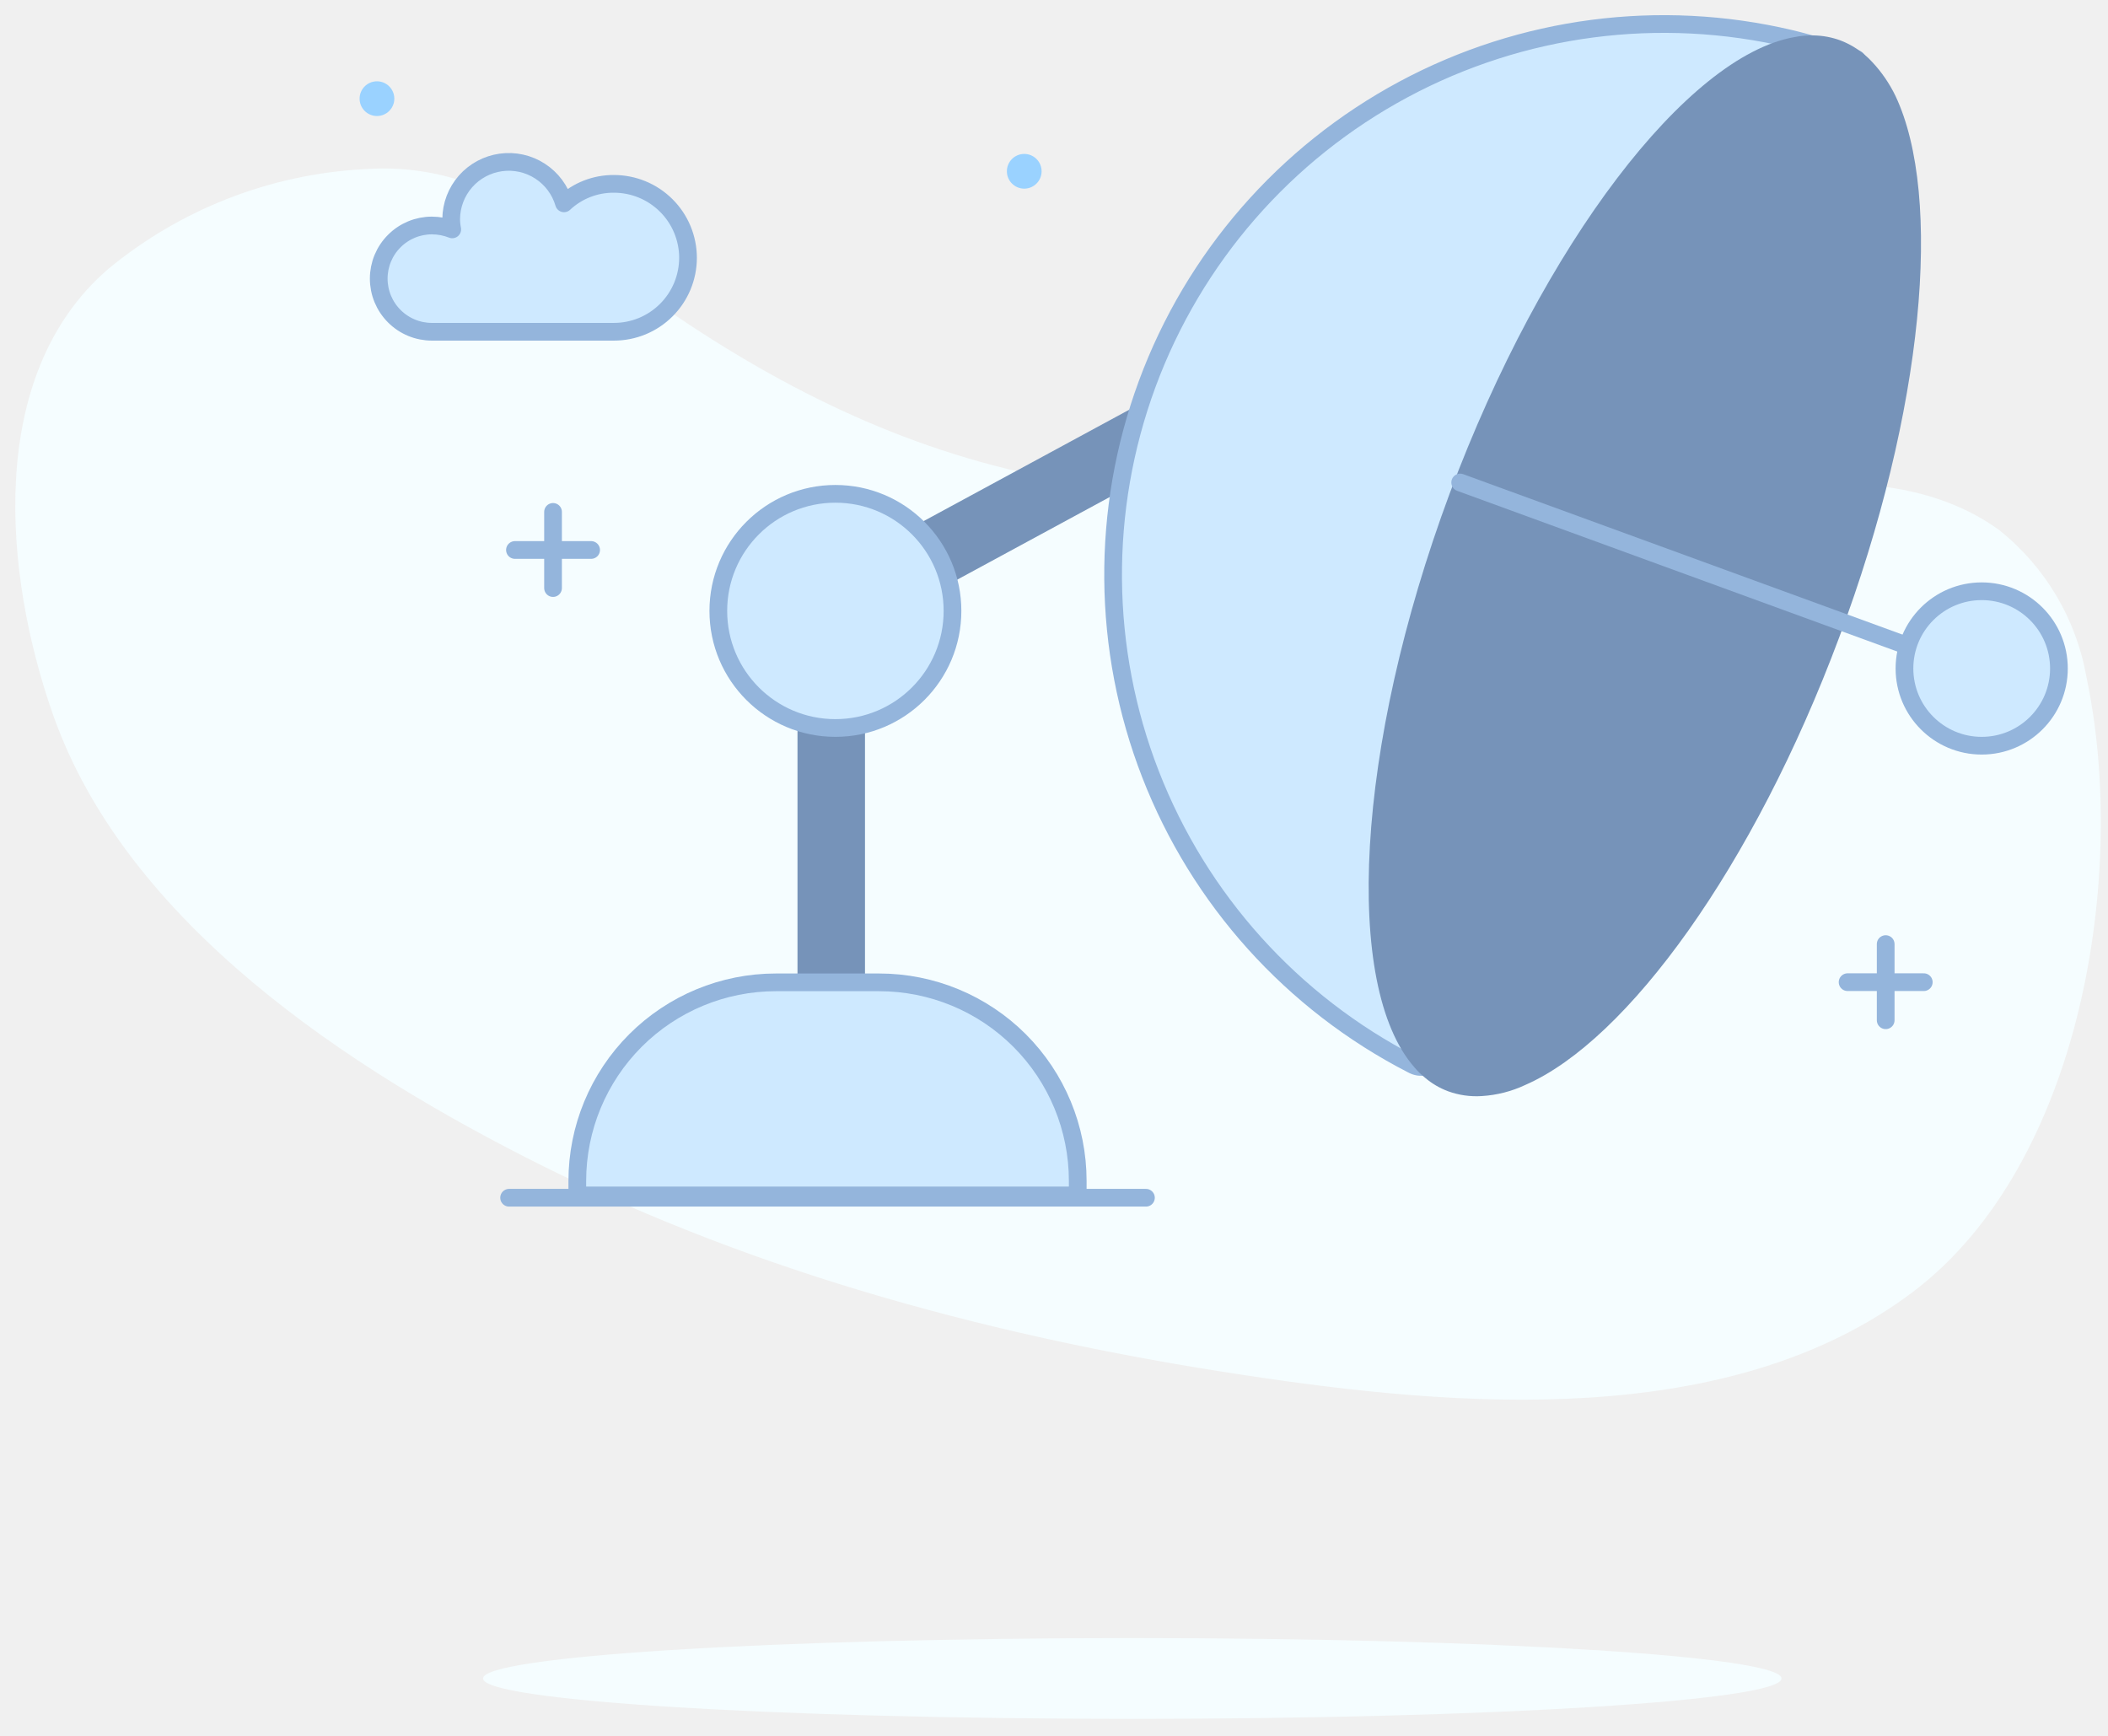
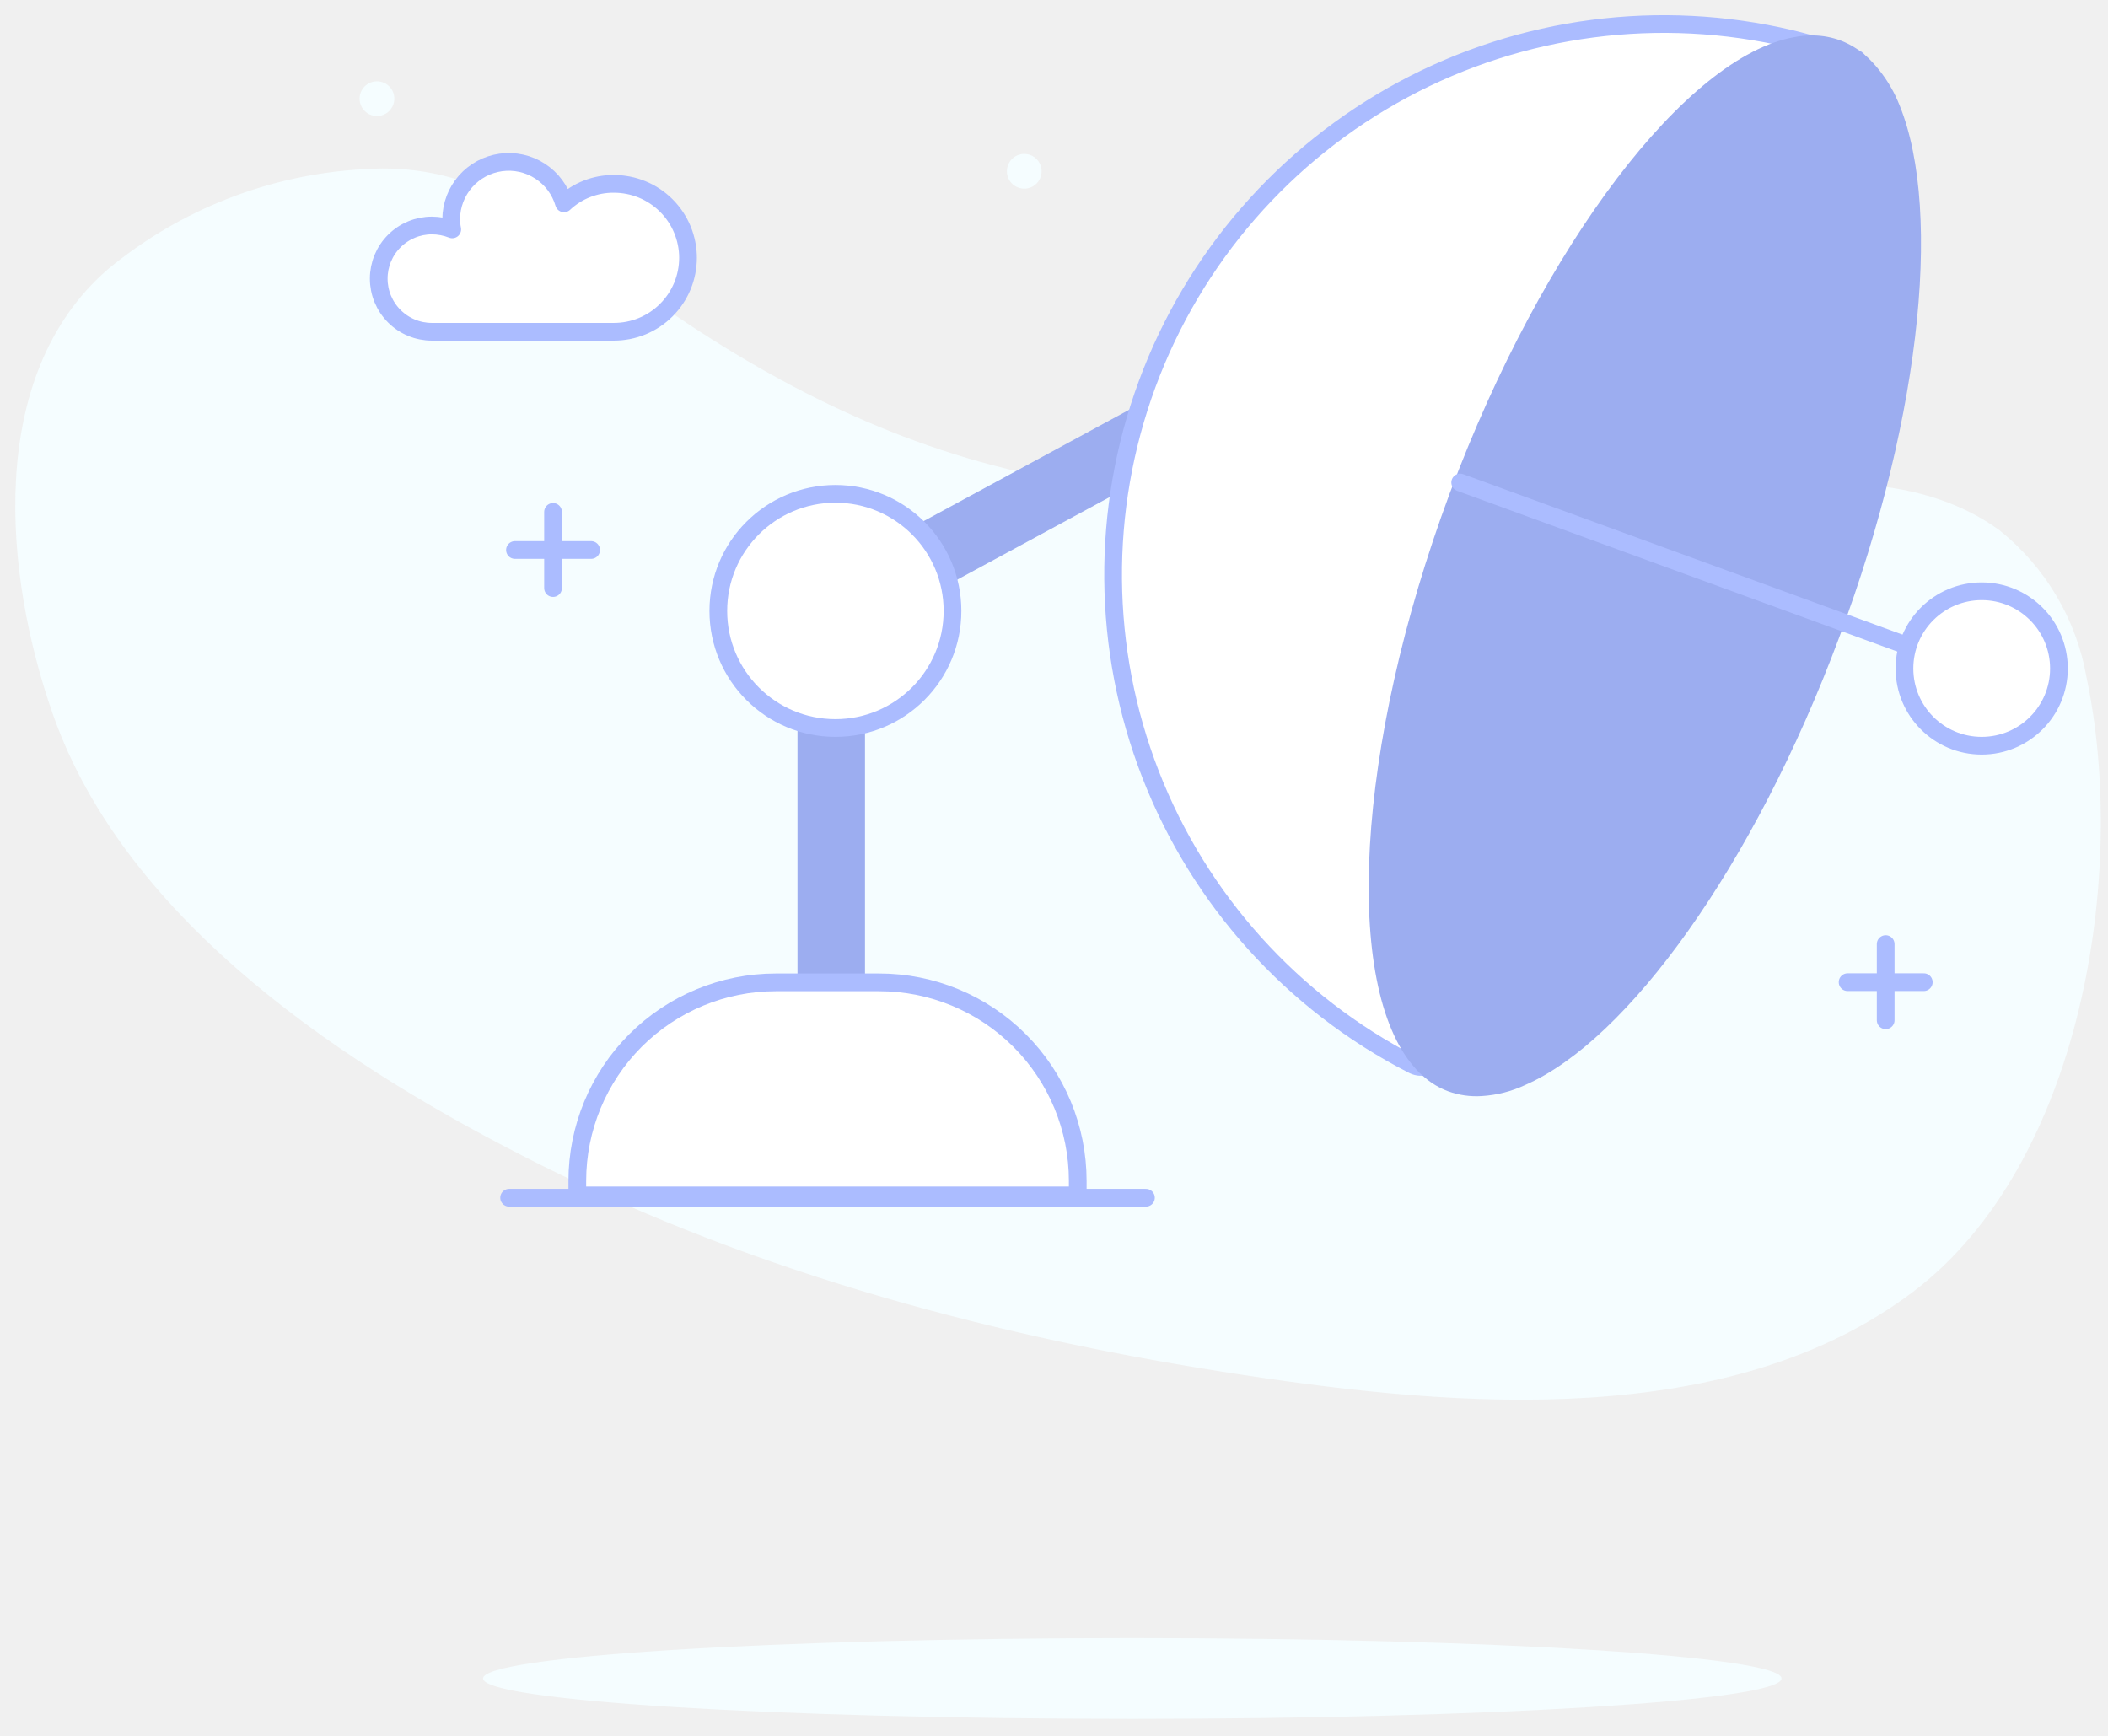
<svg xmlns="http://www.w3.org/2000/svg" width="119" height="98" viewBox="0 0 119 98" fill="none">
  <path d="M80.18 28.63C71.82 28.63 63.32 28.3 55.36 26.08C47.4 23.86 40.42 19.71 34 14.85C29.81 11.68 26 9.17 20.57 9.55C15.257 9.83 10.176 11.815 6.08 15.21C-0.83 21.21 0.22 32.44 2.98 40.31C7.13 52.16 19.77 60.39 30.51 65.76C42.92 71.96 56.51 75.56 70.22 77.63C82.22 79.45 97.59 80.77 107.97 72.95C117.51 65.76 120.13 49.35 117.79 38.26C117.223 34.986 115.481 32.031 112.89 29.95C106.19 25.06 96.2 28.33 88.67 28.49C85.87 28.55 83 28.62 80.18 28.63Z" fill="#F5FDFF" />
-   <path d="M106.45 53.3V57.6" stroke="#94B5DC" stroke-linecap="round" stroke-linejoin="round" />
-   <path d="M104.3 55.45H108.6" stroke="#94B5DC" stroke-linecap="round" stroke-linejoin="round" />
-   <path d="M31.22 28.9V33.2" stroke="#94B5DC" stroke-linecap="round" stroke-linejoin="round" />
-   <path d="M29.07 31.05H33.37" stroke="#94B5DC" stroke-linecap="round" stroke-linejoin="round" />
-   <path d="M57.82 10.65C58.361 10.65 58.8 10.211 58.8 9.67C58.8 9.129 58.361 8.69 57.82 8.69C57.279 8.69 56.84 9.129 56.84 9.67C56.84 10.211 57.279 10.65 57.82 10.65Z" fill="#9AD2FF" />
-   <path d="M21.28 6.55C21.821 6.55 22.26 6.111 22.26 5.57C22.26 5.029 21.821 4.59 21.28 4.59C20.739 4.59 20.3 5.029 20.3 5.57C20.3 6.111 20.739 6.55 21.28 6.55Z" fill="#9AD2FF" />
+   <path d="M106.45 53.3V57.6" stroke="#ABBCFF" stroke-linecap="round" stroke-linejoin="round" />
+   <path d="M104.3 55.45H108.6" stroke="#ABBCFF" stroke-linecap="round" stroke-linejoin="round" />
+   <path d="M31.22 28.9V33.2" stroke="#ABBCFF" stroke-linecap="round" stroke-linejoin="round" />
+   <path d="M29.07 31.05H33.37" stroke="#ABBCFF" stroke-linecap="round" stroke-linejoin="round" />
+   <path d="M57.82 10.65C58.361 10.65 58.8 10.211 58.8 9.67C58.8 9.129 58.361 8.69 57.82 8.69C57.279 8.69 56.84 9.129 56.84 9.67C56.84 10.211 57.279 10.65 57.82 10.65Z" fill="#F5FDFF" />
+   <path d="M21.28 6.55C21.821 6.55 22.26 6.111 22.26 5.57C22.26 5.029 21.821 4.59 21.28 4.59C20.739 4.59 20.3 5.029 20.3 5.57C20.3 6.111 20.739 6.55 21.28 6.55Z" fill="#F5FDFF" />
  <path d="M63.92 97.04C84.161 97.04 100.57 96.019 100.57 94.76C100.57 93.501 84.161 92.48 63.92 92.48C43.679 92.48 27.27 93.501 27.27 94.76C27.27 96.019 43.679 97.04 63.92 97.04Z" fill="#F5FDFF" />
-   <path d="M48.83 31.4H45.02V57.74H48.83V31.4Z" fill="#7693B9" />
-   <path d="M44.945 33.318L46.76 36.668L68.785 24.735L66.969 21.385L44.945 33.318Z" fill="#7693B9" />
-   <path d="M43.8 55.46H49.63C52.603 55.46 55.455 56.641 57.557 58.743C59.659 60.846 60.84 63.697 60.84 66.67V67.49H32.59V66.67C32.59 63.697 33.771 60.846 35.873 58.743C37.976 56.641 40.827 55.46 43.8 55.46Z" fill="#CEE9FF" stroke="#94B5DC" stroke-linecap="round" stroke-linejoin="round" />
-   <path d="M64.69 67.62H28.74" stroke="#94B5DC" stroke-linecap="round" stroke-linejoin="round" />
-   <path d="M47.16 41.1C50.811 41.1 53.77 38.141 53.77 34.49C53.77 30.839 50.811 27.88 47.16 27.88C43.509 27.88 40.55 30.839 40.55 34.49C40.55 38.141 43.509 41.1 47.16 41.1Z" fill="#CEE9FF" stroke="#94B5DC" stroke-linecap="round" stroke-linejoin="round" />
-   <path d="M83.93 59.68C83.76 59.62 82.48 59.74 82.32 59.68C81.17 59.25 80.76 60.68 79.7 60.09C72.949 56.616 67.702 50.791 64.95 43.714C62.198 36.638 62.131 28.799 64.761 21.676C67.391 14.554 72.537 8.64 79.227 5.05C85.918 1.46 93.691 0.443 101.08 2.19C102.342 2.495 103.584 2.876 104.8 3.33C105.03 3.41 104.47 4.65 104.69 4.73L83.93 59.68Z" fill="#CEE9FF" stroke="#94B5DC" stroke-linecap="round" stroke-linejoin="round" />
-   <path d="M103.82 36C99 48.91 91.88 58.73 86.11 61.25C85.338 61.614 84.503 61.828 83.65 61.88C83.005 61.923 82.358 61.831 81.75 61.61C81.272 61.432 80.828 61.172 80.44 60.84C80.221 60.664 80.02 60.466 79.84 60.25C75.84 55.68 76.49 42.25 81.84 27.85C87.14 13.67 95.26 3.18 101.27 2.1C101.642 2.023 102.021 1.99 102.4 2C102.909 2.011 103.412 2.105 103.89 2.28C104.572 2.54 105.185 2.954 105.68 3.49C106.215 4.059 106.66 4.707 107 5.41C109.69 11.1 108.62 23.18 103.82 36Z" fill="#7693B9" />
-   <path d="M82.43 27.24L113.67 38.65" stroke="#94B5DC" stroke-linecap="round" stroke-linejoin="round" />
-   <path d="M111.87 42.1C114.278 42.1 116.23 40.148 116.23 37.74C116.23 35.332 114.278 33.38 111.87 33.38C109.462 33.38 107.51 35.332 107.51 37.74C107.51 40.148 109.462 42.1 111.87 42.1Z" fill="#CEE9FF" stroke="#94B5DC" stroke-linecap="round" stroke-linejoin="round" />
-   <path d="M38.84 14.55C38.84 15.1 38.731 15.644 38.521 16.152C38.31 16.66 38.001 17.121 37.612 17.509C37.223 17.898 36.761 18.205 36.253 18.415C35.744 18.624 35.2 18.731 34.65 18.73H24.38C23.584 18.73 22.821 18.414 22.259 17.851C21.696 17.289 21.38 16.526 21.38 15.73C21.38 14.934 21.696 14.171 22.259 13.609C22.821 13.046 23.584 12.73 24.38 12.73C24.774 12.731 25.164 12.805 25.53 12.95C25.49 12.756 25.47 12.558 25.47 12.36C25.477 11.58 25.764 10.829 26.279 10.243C26.794 9.658 27.503 9.277 28.275 9.17C29.047 9.063 29.833 9.238 30.487 9.662C31.142 10.086 31.622 10.731 31.84 11.48C32.601 10.767 33.607 10.373 34.65 10.38C35.199 10.379 35.743 10.486 36.25 10.694C36.758 10.903 37.219 11.21 37.608 11.597C37.998 11.984 38.307 12.444 38.518 12.951C38.729 13.458 38.839 14.001 38.84 14.55Z" fill="#CEE9FF" stroke="#94B5DC" stroke-linecap="round" stroke-linejoin="round" />
+   <path d="M48.83 31.4H45.02V57.74H48.83V31.4Z" fill="#9CADF0" />
+   <path d="M44.945 33.318L46.76 36.668L68.785 24.735L66.969 21.385L44.945 33.318Z" fill="#9CADF0" />
+   <path d="M43.8 55.46H49.63C52.603 55.46 55.455 56.641 57.557 58.743C59.659 60.846 60.84 63.697 60.84 66.67V67.49H32.59V66.67C32.59 63.697 33.771 60.846 35.873 58.743C37.976 56.641 40.827 55.46 43.8 55.46Z" fill="white" stroke="#ABBCFF" stroke-linecap="round" stroke-linejoin="round" />
+   <path d="M64.69 67.62H28.74" stroke="#ABBCFF" stroke-linecap="round" stroke-linejoin="round" />
+   <path d="M47.16 41.1C50.811 41.1 53.77 38.141 53.77 34.49C53.77 30.839 50.811 27.88 47.16 27.88C43.509 27.88 40.55 30.839 40.55 34.49C40.55 38.141 43.509 41.1 47.16 41.1Z" fill="white" stroke="#ABBCFF" stroke-linecap="round" stroke-linejoin="round" />
+   <path d="M83.93 59.68C83.76 59.62 82.48 59.74 82.32 59.68C81.17 59.25 80.76 60.68 79.7 60.09C72.949 56.616 67.702 50.791 64.95 43.714C62.198 36.638 62.131 28.799 64.761 21.676C67.391 14.554 72.537 8.64 79.227 5.05C85.918 1.46 93.691 0.443 101.08 2.19C102.342 2.495 103.584 2.876 104.8 3.33C105.03 3.41 104.47 4.65 104.69 4.73L83.93 59.68Z" fill="white" stroke="#ABBCFF" stroke-linecap="round" stroke-linejoin="round" />
+   <path d="M103.82 36C99 48.91 91.88 58.73 86.11 61.25C85.338 61.614 84.503 61.828 83.65 61.88C83.005 61.923 82.358 61.831 81.75 61.61C81.272 61.432 80.828 61.172 80.44 60.84C80.221 60.664 80.02 60.466 79.84 60.25C75.84 55.68 76.49 42.25 81.84 27.85C87.14 13.67 95.26 3.18 101.27 2.1C101.642 2.023 102.021 1.99 102.4 2C102.909 2.011 103.412 2.105 103.89 2.28C104.572 2.54 105.185 2.954 105.68 3.49C106.215 4.059 106.66 4.707 107 5.41C109.69 11.1 108.62 23.18 103.82 36Z" fill="#9CADF0" />
+   <path d="M82.43 27.24L113.67 38.65" stroke="#ABBCFF" stroke-linecap="round" stroke-linejoin="round" />
+   <path d="M111.87 42.1C114.278 42.1 116.23 40.148 116.23 37.74C116.23 35.332 114.278 33.38 111.87 33.38C109.462 33.38 107.51 35.332 107.51 37.74C107.51 40.148 109.462 42.1 111.87 42.1Z" fill="white" stroke="#ABBCFF" stroke-linecap="round" stroke-linejoin="round" />
+   <path d="M38.84 14.55C38.84 15.1 38.731 15.644 38.521 16.152C38.31 16.66 38.001 17.121 37.612 17.509C37.223 17.898 36.761 18.205 36.253 18.415C35.744 18.624 35.2 18.731 34.65 18.73H24.38C23.584 18.73 22.821 18.414 22.259 17.851C21.696 17.289 21.38 16.526 21.38 15.73C21.38 14.934 21.696 14.171 22.259 13.609C22.821 13.046 23.584 12.73 24.38 12.73C24.774 12.731 25.164 12.805 25.53 12.95C25.49 12.756 25.47 12.558 25.47 12.36C25.477 11.58 25.764 10.829 26.279 10.243C26.794 9.658 27.503 9.277 28.275 9.17C29.047 9.063 29.833 9.238 30.487 9.662C31.142 10.086 31.622 10.731 31.84 11.48C32.601 10.767 33.607 10.373 34.65 10.38C35.199 10.379 35.743 10.486 36.25 10.694C36.758 10.903 37.219 11.21 37.608 11.597C37.998 11.984 38.307 12.444 38.518 12.951C38.729 13.458 38.839 14.001 38.84 14.55Z" fill="white" stroke="#ABBCFF" stroke-linecap="round" stroke-linejoin="round" />
</svg>
